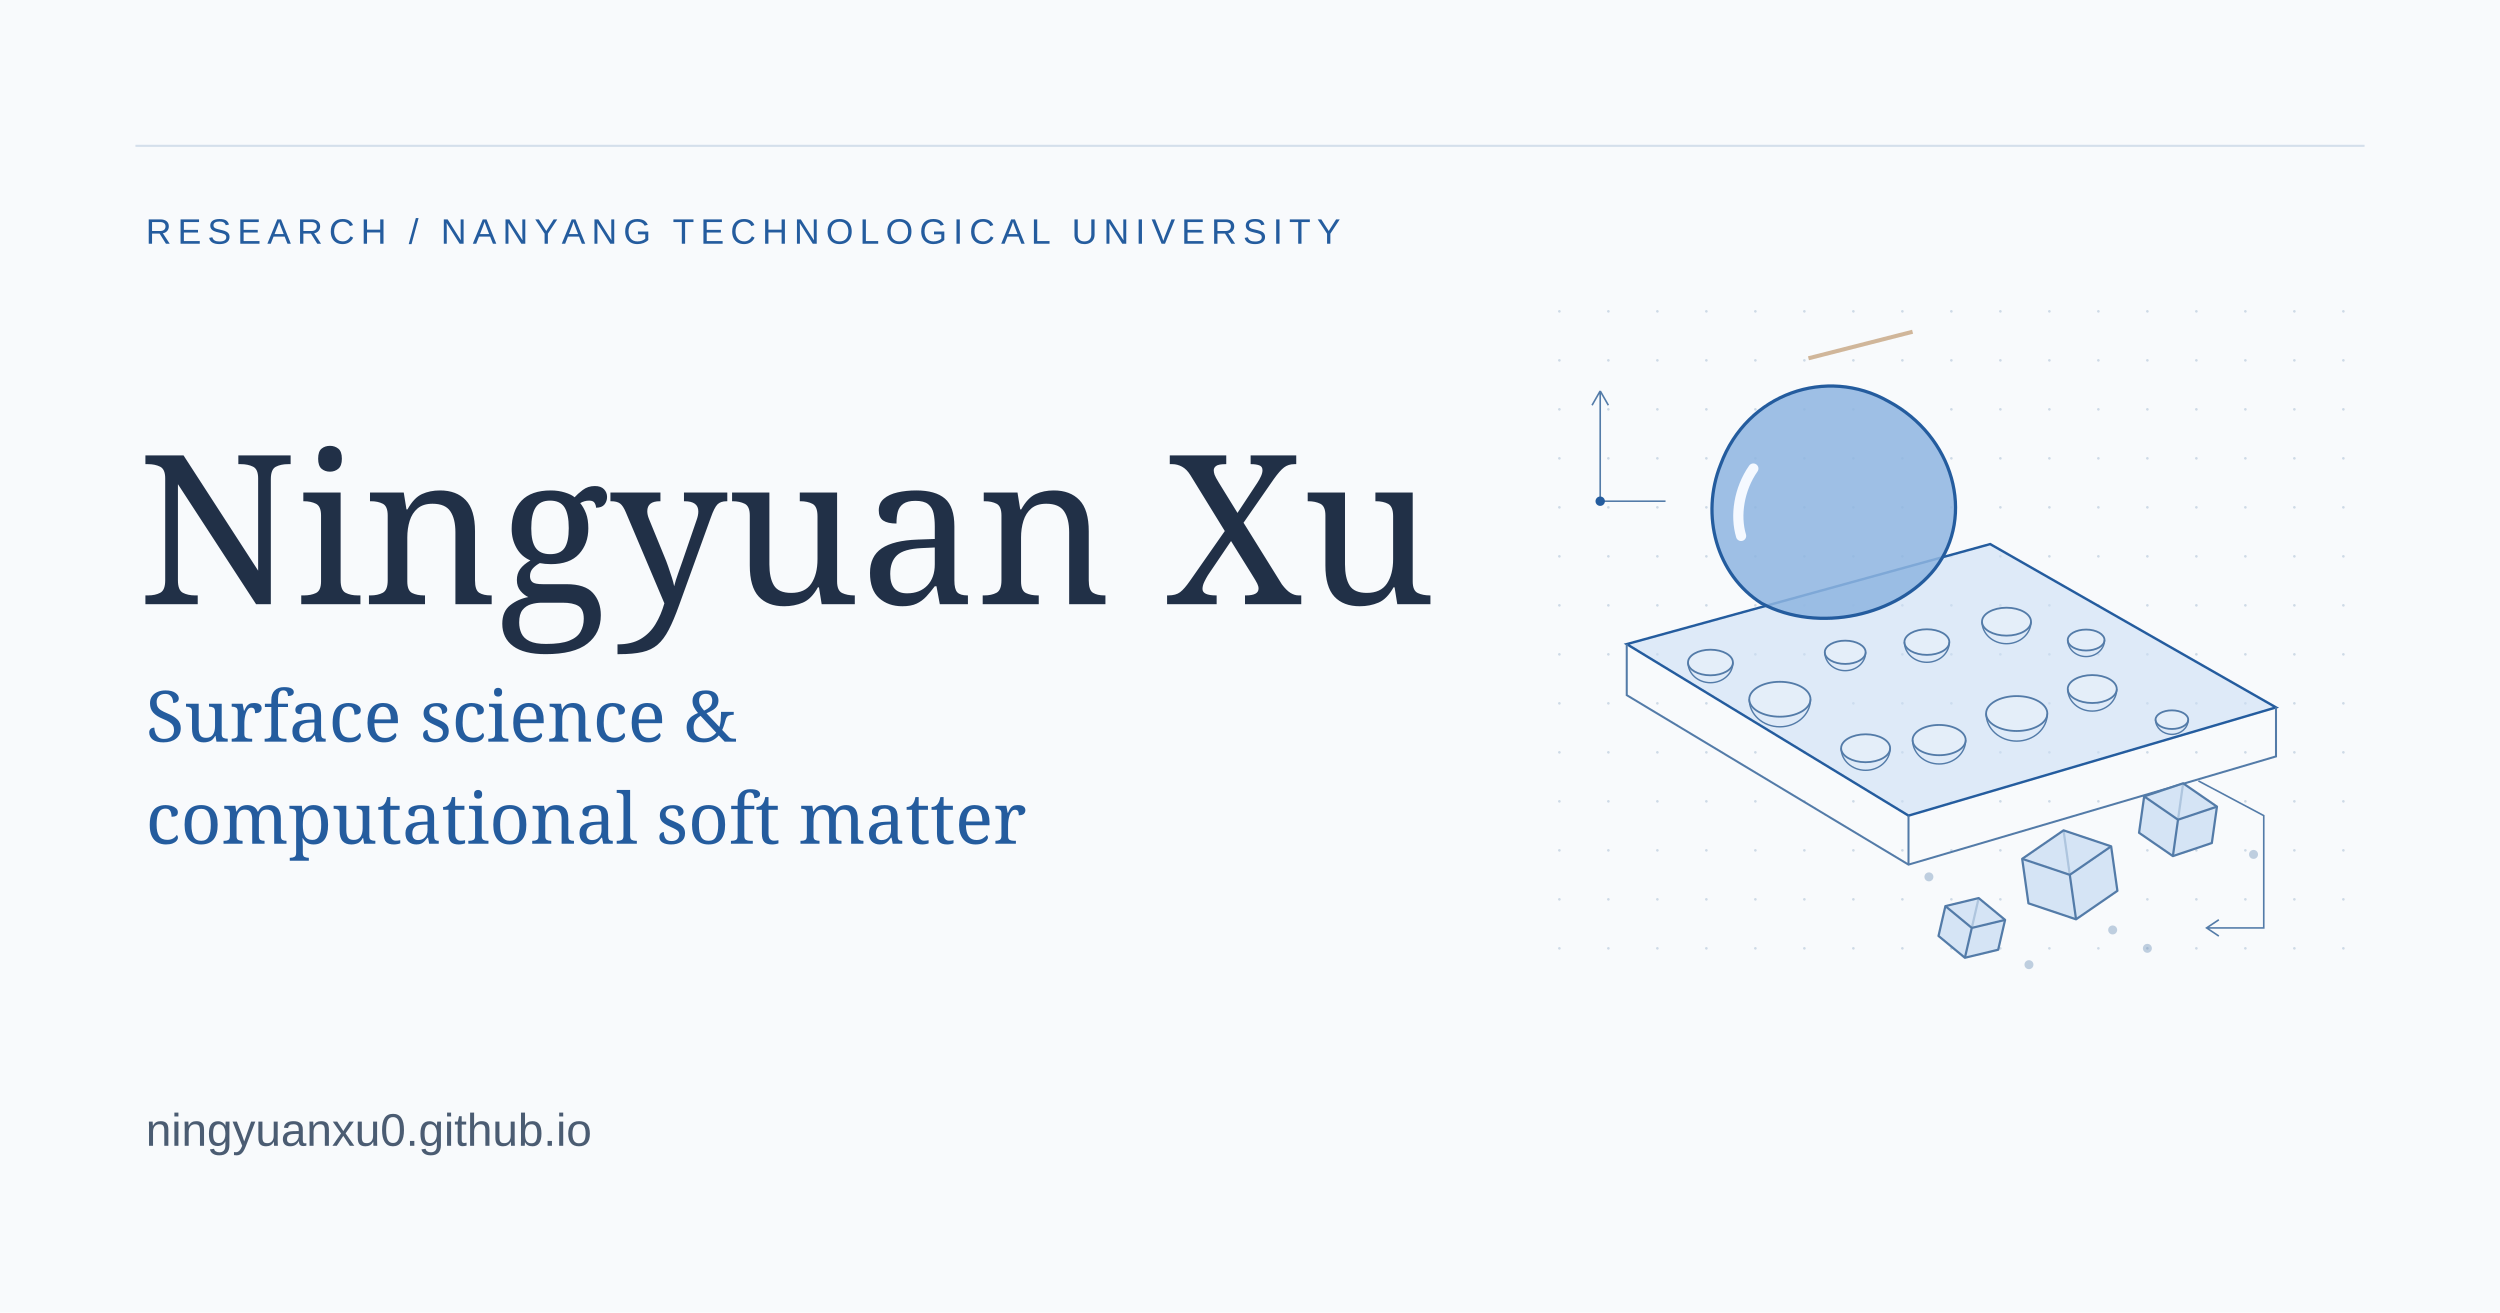
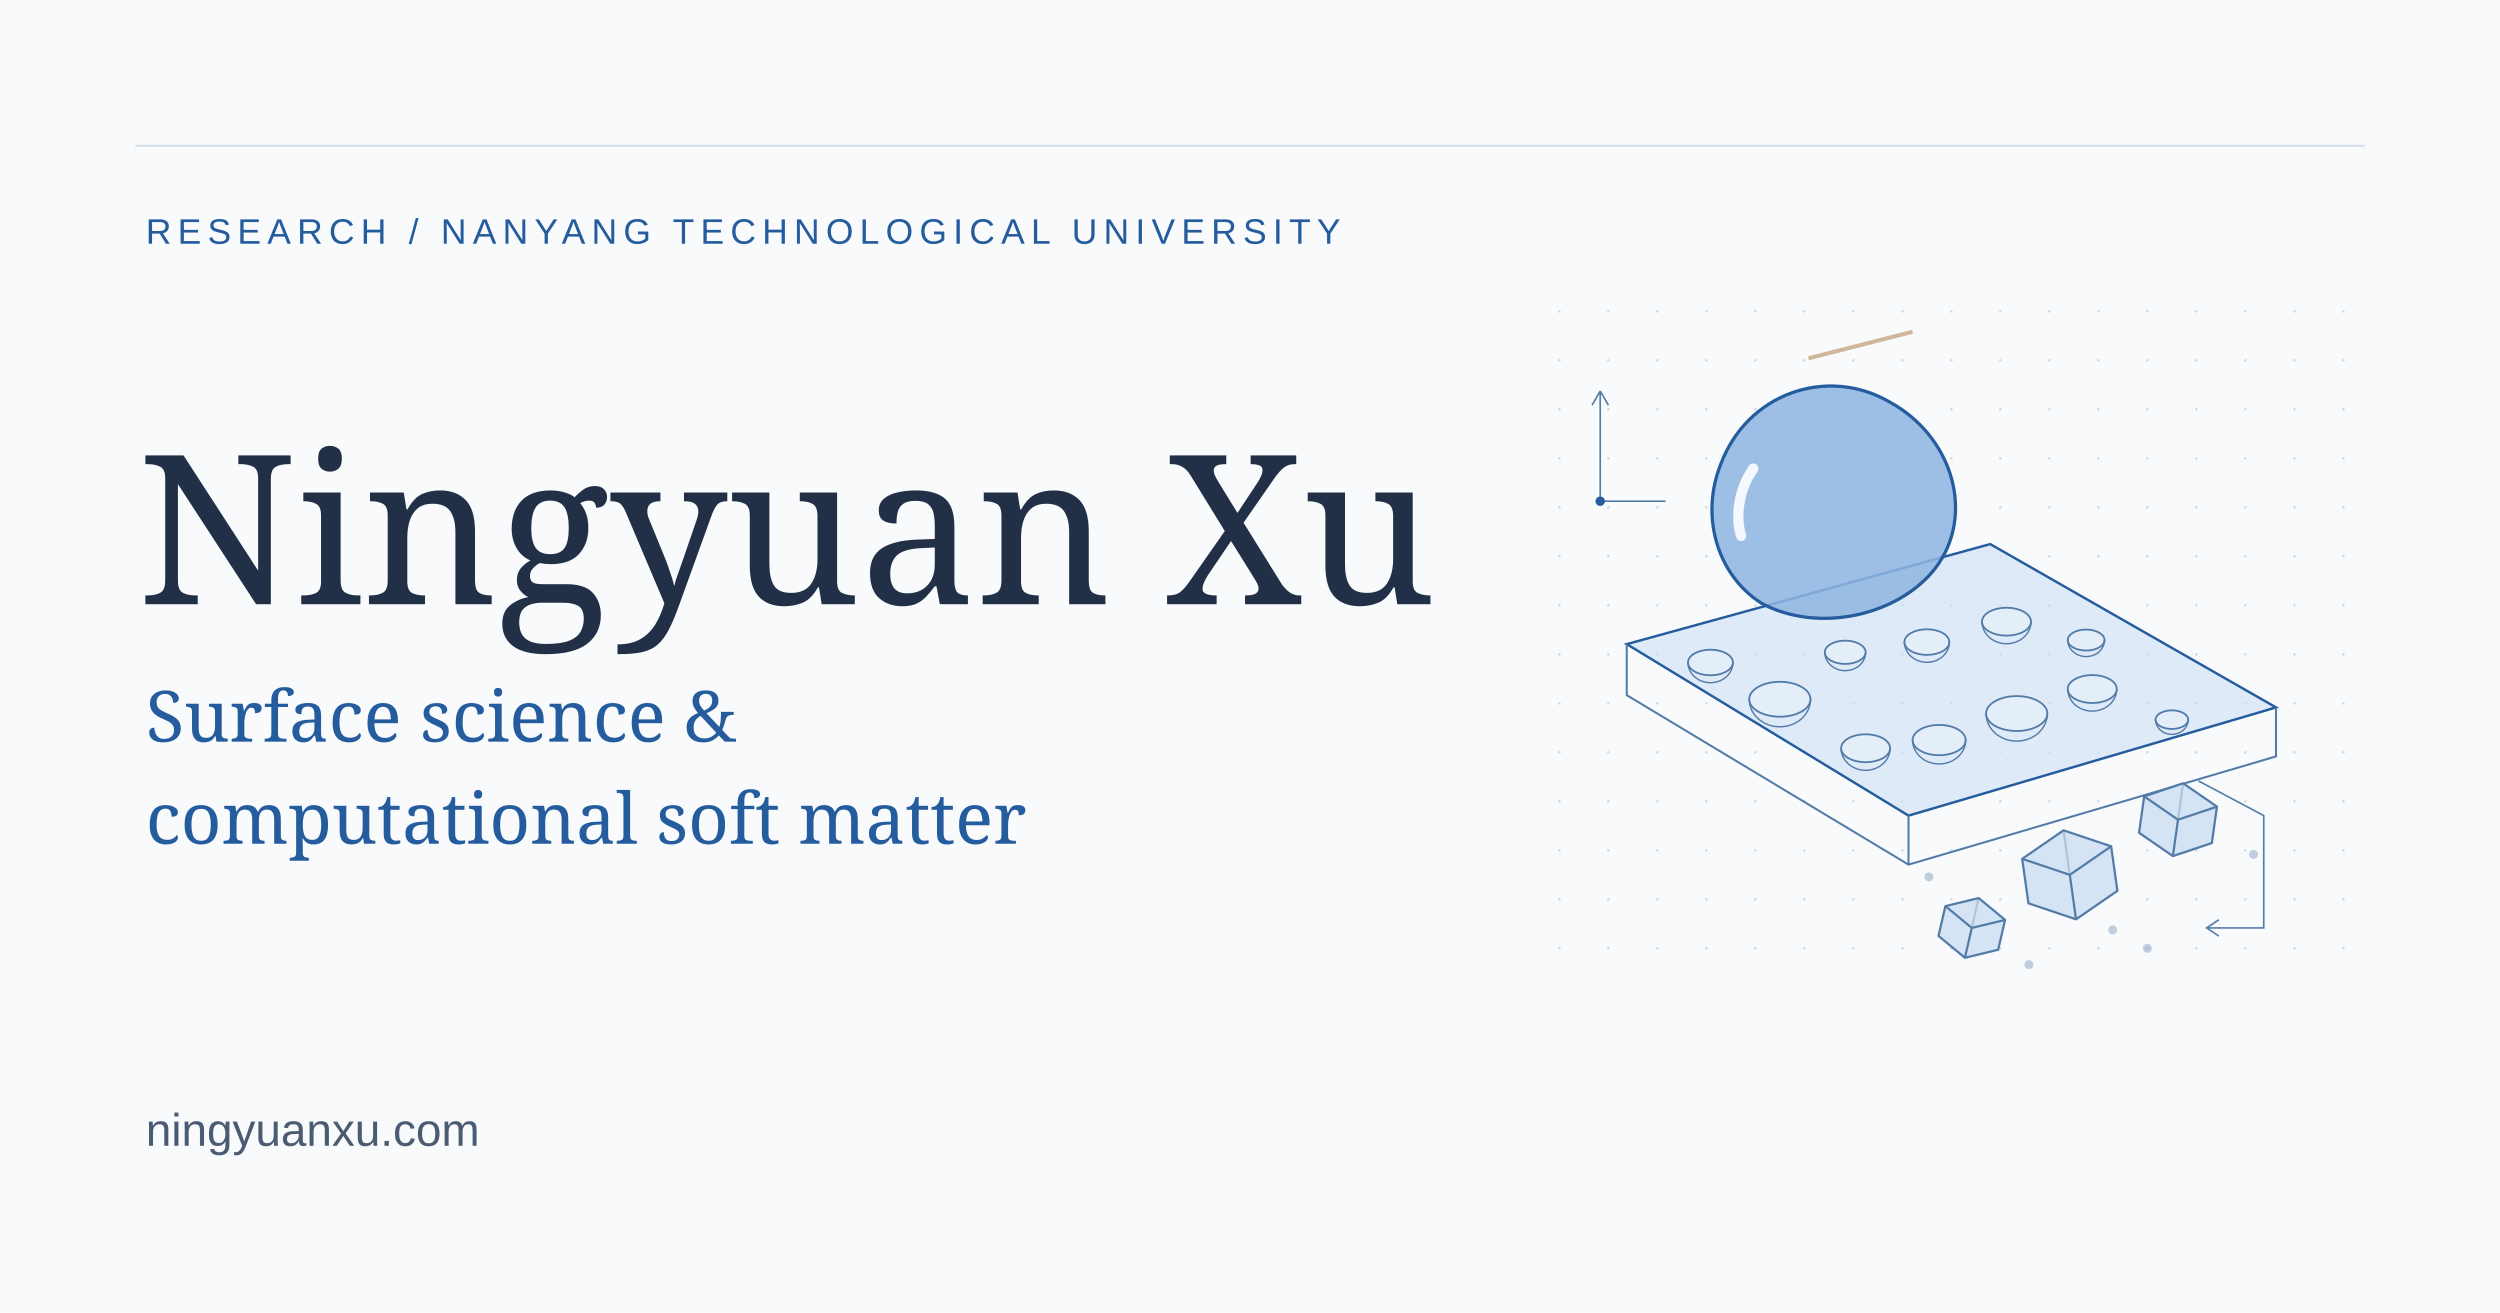
<svg xmlns="http://www.w3.org/2000/svg" width="1200" height="630" viewBox="0 0 1200 630" fill="none">
  <rect width="1200" height="630" fill="#f8fafc" />
  <path d="M65 70h1070" stroke="#d4dfeb" />
  <text x="70" y="117" fill="#245c9e" font-family="Arial,sans-serif" font-size="17" letter-spacing="3">RESEARCH / NANYANG TECHNOLOGICAL UNIVERSITY</text>
  <text x="66" y="290" fill="#213047" font-family="Georgia,serif" font-size="100">Ningyuan Xu</text>
  <text x="70" y="356" fill="#245c9e" font-family="Georgia,serif" font-size="34">Surface science &amp;</text>
  <text x="70" y="405" fill="#245c9e" font-family="Georgia,serif" font-size="34">computational soft matter</text>
-   <text x="70" y="550" fill="#4b5c72" font-family="Arial,sans-serif" font-size="22">ningyuanxu0.github.io</text>
+   <text x="70" y="550" fill="#4b5c72" font-family="Arial,sans-serif" font-size="22">ningyuanxu.com</text>
  <g transform="translate(724 122) scale(.98)">
    <circle cx="25" cy="28" r=".65" fill="#829fbe" fill-opacity=".35" />
    <circle cx="25" cy="52" r=".65" fill="#829fbe" fill-opacity=".35" />
    <circle cx="25" cy="76" r=".65" fill="#829fbe" fill-opacity=".35" />
    <circle cx="25" cy="100" r=".65" fill="#829fbe" fill-opacity=".35" />
    <circle cx="25" cy="124" r=".65" fill="#829fbe" fill-opacity=".35" />
    <circle cx="25" cy="148" r=".65" fill="#829fbe" fill-opacity=".35" />
    <circle cx="25" cy="172" r=".65" fill="#829fbe" fill-opacity=".35" />
    <circle cx="25" cy="196" r=".65" fill="#829fbe" fill-opacity=".35" />
    <circle cx="25" cy="220" r=".65" fill="#829fbe" fill-opacity=".35" />
    <circle cx="25" cy="244" r=".65" fill="#829fbe" fill-opacity=".35" />
    <circle cx="25" cy="268" r=".65" fill="#829fbe" fill-opacity=".35" />
    <circle cx="25" cy="292" r=".65" fill="#829fbe" fill-opacity=".35" />
    <circle cx="25" cy="316" r=".65" fill="#829fbe" fill-opacity=".35" />
    <circle cx="25" cy="340" r=".65" fill="#829fbe" fill-opacity=".35" />
    <circle cx="49" cy="28" r=".65" fill="#829fbe" fill-opacity=".35" />
    <circle cx="49" cy="52" r=".65" fill="#829fbe" fill-opacity=".35" />
    <circle cx="49" cy="76" r=".65" fill="#829fbe" fill-opacity=".35" />
    <circle cx="49" cy="100" r=".65" fill="#829fbe" fill-opacity=".35" />
    <circle cx="49" cy="124" r=".65" fill="#829fbe" fill-opacity=".35" />
    <circle cx="49" cy="148" r=".65" fill="#829fbe" fill-opacity=".35" />
    <circle cx="49" cy="172" r=".65" fill="#829fbe" fill-opacity=".35" />
    <circle cx="49" cy="196" r=".65" fill="#829fbe" fill-opacity=".35" />
    <circle cx="49" cy="220" r=".65" fill="#829fbe" fill-opacity=".35" />
    <circle cx="49" cy="244" r=".65" fill="#829fbe" fill-opacity=".35" />
    <circle cx="49" cy="268" r=".65" fill="#829fbe" fill-opacity=".35" />
    <circle cx="49" cy="292" r=".65" fill="#829fbe" fill-opacity=".35" />
    <circle cx="49" cy="316" r=".65" fill="#829fbe" fill-opacity=".35" />
    <circle cx="49" cy="340" r=".65" fill="#829fbe" fill-opacity=".35" />
    <circle cx="73" cy="28" r=".65" fill="#829fbe" fill-opacity=".35" />
    <circle cx="73" cy="52" r=".65" fill="#829fbe" fill-opacity=".35" />
    <circle cx="73" cy="76" r=".65" fill="#829fbe" fill-opacity=".35" />
    <circle cx="73" cy="100" r=".65" fill="#829fbe" fill-opacity=".35" />
    <circle cx="73" cy="124" r=".65" fill="#829fbe" fill-opacity=".35" />
    <circle cx="73" cy="148" r=".65" fill="#829fbe" fill-opacity=".35" />
    <circle cx="73" cy="172" r=".65" fill="#829fbe" fill-opacity=".35" />
    <circle cx="73" cy="196" r=".65" fill="#829fbe" fill-opacity=".35" />
    <circle cx="73" cy="220" r=".65" fill="#829fbe" fill-opacity=".35" />
    <circle cx="73" cy="244" r=".65" fill="#829fbe" fill-opacity=".35" />
    <circle cx="73" cy="268" r=".65" fill="#829fbe" fill-opacity=".35" />
    <circle cx="73" cy="292" r=".65" fill="#829fbe" fill-opacity=".35" />
    <circle cx="73" cy="316" r=".65" fill="#829fbe" fill-opacity=".35" />
    <circle cx="73" cy="340" r=".65" fill="#829fbe" fill-opacity=".35" />
    <circle cx="97" cy="28" r=".65" fill="#829fbe" fill-opacity=".35" />
    <circle cx="97" cy="52" r=".65" fill="#829fbe" fill-opacity=".35" />
    <circle cx="97" cy="76" r=".65" fill="#829fbe" fill-opacity=".35" />
    <circle cx="97" cy="100" r=".65" fill="#829fbe" fill-opacity=".35" />
    <circle cx="97" cy="124" r=".65" fill="#829fbe" fill-opacity=".35" />
    <circle cx="97" cy="148" r=".65" fill="#829fbe" fill-opacity=".35" />
    <circle cx="97" cy="172" r=".65" fill="#829fbe" fill-opacity=".35" />
    <circle cx="97" cy="196" r=".65" fill="#829fbe" fill-opacity=".35" />
    <circle cx="97" cy="220" r=".65" fill="#829fbe" fill-opacity=".35" />
    <circle cx="97" cy="244" r=".65" fill="#829fbe" fill-opacity=".35" />
    <circle cx="97" cy="268" r=".65" fill="#829fbe" fill-opacity=".35" />
    <circle cx="97" cy="292" r=".65" fill="#829fbe" fill-opacity=".35" />
    <circle cx="97" cy="316" r=".65" fill="#829fbe" fill-opacity=".35" />
    <circle cx="97" cy="340" r=".65" fill="#829fbe" fill-opacity=".35" />
    <circle cx="121" cy="28" r=".65" fill="#829fbe" fill-opacity=".35" />
    <circle cx="121" cy="52" r=".65" fill="#829fbe" fill-opacity=".35" />
    <circle cx="121" cy="76" r=".65" fill="#829fbe" fill-opacity=".35" />
    <circle cx="121" cy="100" r=".65" fill="#829fbe" fill-opacity=".35" />
    <circle cx="121" cy="124" r=".65" fill="#829fbe" fill-opacity=".35" />
    <circle cx="121" cy="148" r=".65" fill="#829fbe" fill-opacity=".35" />
    <circle cx="121" cy="172" r=".65" fill="#829fbe" fill-opacity=".35" />
    <circle cx="121" cy="196" r=".65" fill="#829fbe" fill-opacity=".35" />
    <circle cx="121" cy="220" r=".65" fill="#829fbe" fill-opacity=".35" />
    <circle cx="121" cy="244" r=".65" fill="#829fbe" fill-opacity=".35" />
    <circle cx="121" cy="268" r=".65" fill="#829fbe" fill-opacity=".35" />
    <circle cx="121" cy="292" r=".65" fill="#829fbe" fill-opacity=".35" />
    <circle cx="121" cy="316" r=".65" fill="#829fbe" fill-opacity=".35" />
    <circle cx="121" cy="340" r=".65" fill="#829fbe" fill-opacity=".35" />
    <circle cx="145" cy="28" r=".65" fill="#829fbe" fill-opacity=".35" />
    <circle cx="145" cy="52" r=".65" fill="#829fbe" fill-opacity=".35" />
    <circle cx="145" cy="76" r=".65" fill="#829fbe" fill-opacity=".35" />
    <circle cx="145" cy="100" r=".65" fill="#829fbe" fill-opacity=".35" />
    <circle cx="145" cy="124" r=".65" fill="#829fbe" fill-opacity=".35" />
    <circle cx="145" cy="148" r=".65" fill="#829fbe" fill-opacity=".35" />
    <circle cx="145" cy="172" r=".65" fill="#829fbe" fill-opacity=".35" />
    <circle cx="145" cy="196" r=".65" fill="#829fbe" fill-opacity=".35" />
    <circle cx="145" cy="220" r=".65" fill="#829fbe" fill-opacity=".35" />
    <circle cx="145" cy="244" r=".65" fill="#829fbe" fill-opacity=".35" />
    <circle cx="145" cy="268" r=".65" fill="#829fbe" fill-opacity=".35" />
    <circle cx="145" cy="292" r=".65" fill="#829fbe" fill-opacity=".35" />
    <circle cx="145" cy="316" r=".65" fill="#829fbe" fill-opacity=".35" />
    <circle cx="145" cy="340" r=".65" fill="#829fbe" fill-opacity=".35" />
    <circle cx="169" cy="28" r=".65" fill="#829fbe" fill-opacity=".35" />
    <circle cx="169" cy="52" r=".65" fill="#829fbe" fill-opacity=".35" />
    <circle cx="169" cy="76" r=".65" fill="#829fbe" fill-opacity=".35" />
    <circle cx="169" cy="100" r=".65" fill="#829fbe" fill-opacity=".35" />
    <circle cx="169" cy="124" r=".65" fill="#829fbe" fill-opacity=".35" />
    <circle cx="169" cy="148" r=".65" fill="#829fbe" fill-opacity=".35" />
    <circle cx="169" cy="172" r=".65" fill="#829fbe" fill-opacity=".35" />
    <circle cx="169" cy="196" r=".65" fill="#829fbe" fill-opacity=".35" />
    <circle cx="169" cy="220" r=".65" fill="#829fbe" fill-opacity=".35" />
    <circle cx="169" cy="244" r=".65" fill="#829fbe" fill-opacity=".35" />
    <circle cx="169" cy="268" r=".65" fill="#829fbe" fill-opacity=".35" />
    <circle cx="169" cy="292" r=".65" fill="#829fbe" fill-opacity=".35" />
    <circle cx="169" cy="316" r=".65" fill="#829fbe" fill-opacity=".35" />
    <circle cx="169" cy="340" r=".65" fill="#829fbe" fill-opacity=".35" />
    <circle cx="193" cy="28" r=".65" fill="#829fbe" fill-opacity=".35" />
    <circle cx="193" cy="52" r=".65" fill="#829fbe" fill-opacity=".35" />
    <circle cx="193" cy="76" r=".65" fill="#829fbe" fill-opacity=".35" />
    <circle cx="193" cy="100" r=".65" fill="#829fbe" fill-opacity=".35" />
    <circle cx="193" cy="124" r=".65" fill="#829fbe" fill-opacity=".35" />
    <circle cx="193" cy="148" r=".65" fill="#829fbe" fill-opacity=".35" />
    <circle cx="193" cy="172" r=".65" fill="#829fbe" fill-opacity=".35" />
    <circle cx="193" cy="196" r=".65" fill="#829fbe" fill-opacity=".35" />
    <circle cx="193" cy="220" r=".65" fill="#829fbe" fill-opacity=".35" />
    <circle cx="193" cy="244" r=".65" fill="#829fbe" fill-opacity=".35" />
    <circle cx="193" cy="268" r=".65" fill="#829fbe" fill-opacity=".35" />
    <circle cx="193" cy="292" r=".65" fill="#829fbe" fill-opacity=".35" />
    <circle cx="193" cy="316" r=".65" fill="#829fbe" fill-opacity=".35" />
    <circle cx="193" cy="340" r=".65" fill="#829fbe" fill-opacity=".35" />
    <circle cx="217" cy="28" r=".65" fill="#829fbe" fill-opacity=".35" />
    <circle cx="217" cy="52" r=".65" fill="#829fbe" fill-opacity=".35" />
    <circle cx="217" cy="76" r=".65" fill="#829fbe" fill-opacity=".35" />
    <circle cx="217" cy="100" r=".65" fill="#829fbe" fill-opacity=".35" />
    <circle cx="217" cy="124" r=".65" fill="#829fbe" fill-opacity=".35" />
    <circle cx="217" cy="148" r=".65" fill="#829fbe" fill-opacity=".35" />
    <circle cx="217" cy="172" r=".65" fill="#829fbe" fill-opacity=".35" />
    <circle cx="217" cy="196" r=".65" fill="#829fbe" fill-opacity=".35" />
    <circle cx="217" cy="220" r=".65" fill="#829fbe" fill-opacity=".35" />
    <circle cx="217" cy="244" r=".65" fill="#829fbe" fill-opacity=".35" />
    <circle cx="217" cy="268" r=".65" fill="#829fbe" fill-opacity=".35" />
    <circle cx="217" cy="292" r=".65" fill="#829fbe" fill-opacity=".35" />
    <circle cx="217" cy="316" r=".65" fill="#829fbe" fill-opacity=".35" />
    <circle cx="217" cy="340" r=".65" fill="#829fbe" fill-opacity=".35" />
    <circle cx="241" cy="28" r=".65" fill="#829fbe" fill-opacity=".35" />
    <circle cx="241" cy="52" r=".65" fill="#829fbe" fill-opacity=".35" />
    <circle cx="241" cy="76" r=".65" fill="#829fbe" fill-opacity=".35" />
    <circle cx="241" cy="100" r=".65" fill="#829fbe" fill-opacity=".35" />
    <circle cx="241" cy="124" r=".65" fill="#829fbe" fill-opacity=".35" />
    <circle cx="241" cy="148" r=".65" fill="#829fbe" fill-opacity=".35" />
    <circle cx="241" cy="172" r=".65" fill="#829fbe" fill-opacity=".35" />
    <circle cx="241" cy="196" r=".65" fill="#829fbe" fill-opacity=".35" />
    <circle cx="241" cy="220" r=".65" fill="#829fbe" fill-opacity=".35" />
    <circle cx="241" cy="244" r=".65" fill="#829fbe" fill-opacity=".35" />
    <circle cx="241" cy="268" r=".65" fill="#829fbe" fill-opacity=".35" />
    <circle cx="241" cy="292" r=".65" fill="#829fbe" fill-opacity=".35" />
    <circle cx="241" cy="316" r=".65" fill="#829fbe" fill-opacity=".35" />
    <circle cx="241" cy="340" r=".65" fill="#829fbe" fill-opacity=".35" />
    <circle cx="265" cy="28" r=".65" fill="#829fbe" fill-opacity=".35" />
    <circle cx="265" cy="52" r=".65" fill="#829fbe" fill-opacity=".35" />
    <circle cx="265" cy="76" r=".65" fill="#829fbe" fill-opacity=".35" />
    <circle cx="265" cy="100" r=".65" fill="#829fbe" fill-opacity=".35" />
    <circle cx="265" cy="124" r=".65" fill="#829fbe" fill-opacity=".35" />
    <circle cx="265" cy="148" r=".65" fill="#829fbe" fill-opacity=".35" />
    <circle cx="265" cy="172" r=".65" fill="#829fbe" fill-opacity=".35" />
    <circle cx="265" cy="196" r=".65" fill="#829fbe" fill-opacity=".35" />
    <circle cx="265" cy="220" r=".65" fill="#829fbe" fill-opacity=".35" />
    <circle cx="265" cy="244" r=".65" fill="#829fbe" fill-opacity=".35" />
    <circle cx="265" cy="268" r=".65" fill="#829fbe" fill-opacity=".35" />
    <circle cx="265" cy="292" r=".65" fill="#829fbe" fill-opacity=".35" />
    <circle cx="265" cy="316" r=".65" fill="#829fbe" fill-opacity=".35" />
    <circle cx="265" cy="340" r=".65" fill="#829fbe" fill-opacity=".35" />
    <circle cx="289" cy="28" r=".65" fill="#829fbe" fill-opacity=".35" />
    <circle cx="289" cy="52" r=".65" fill="#829fbe" fill-opacity=".35" />
    <circle cx="289" cy="76" r=".65" fill="#829fbe" fill-opacity=".35" />
    <circle cx="289" cy="100" r=".65" fill="#829fbe" fill-opacity=".35" />
    <circle cx="289" cy="124" r=".65" fill="#829fbe" fill-opacity=".35" />
    <circle cx="289" cy="148" r=".65" fill="#829fbe" fill-opacity=".35" />
    <circle cx="289" cy="172" r=".65" fill="#829fbe" fill-opacity=".35" />
    <circle cx="289" cy="196" r=".65" fill="#829fbe" fill-opacity=".35" />
    <circle cx="289" cy="220" r=".65" fill="#829fbe" fill-opacity=".35" />
    <circle cx="289" cy="244" r=".65" fill="#829fbe" fill-opacity=".35" />
    <circle cx="289" cy="268" r=".65" fill="#829fbe" fill-opacity=".35" />
    <circle cx="289" cy="292" r=".65" fill="#829fbe" fill-opacity=".35" />
    <circle cx="289" cy="316" r=".65" fill="#829fbe" fill-opacity=".35" />
    <circle cx="289" cy="340" r=".65" fill="#829fbe" fill-opacity=".35" />
    <circle cx="313" cy="28" r=".65" fill="#829fbe" fill-opacity=".35" />
    <circle cx="313" cy="52" r=".65" fill="#829fbe" fill-opacity=".35" />
    <circle cx="313" cy="76" r=".65" fill="#829fbe" fill-opacity=".35" />
    <circle cx="313" cy="100" r=".65" fill="#829fbe" fill-opacity=".35" />
    <circle cx="313" cy="124" r=".65" fill="#829fbe" fill-opacity=".35" />
    <circle cx="313" cy="148" r=".65" fill="#829fbe" fill-opacity=".35" />
    <circle cx="313" cy="172" r=".65" fill="#829fbe" fill-opacity=".35" />
    <circle cx="313" cy="196" r=".65" fill="#829fbe" fill-opacity=".35" />
    <circle cx="313" cy="220" r=".65" fill="#829fbe" fill-opacity=".35" />
    <circle cx="313" cy="244" r=".65" fill="#829fbe" fill-opacity=".35" />
    <circle cx="313" cy="268" r=".65" fill="#829fbe" fill-opacity=".35" />
    <circle cx="313" cy="292" r=".65" fill="#829fbe" fill-opacity=".35" />
    <circle cx="313" cy="316" r=".65" fill="#829fbe" fill-opacity=".35" />
    <circle cx="313" cy="340" r=".65" fill="#829fbe" fill-opacity=".35" />
    <circle cx="337" cy="28" r=".65" fill="#829fbe" fill-opacity=".35" />
    <circle cx="337" cy="52" r=".65" fill="#829fbe" fill-opacity=".35" />
    <circle cx="337" cy="76" r=".65" fill="#829fbe" fill-opacity=".35" />
    <circle cx="337" cy="100" r=".65" fill="#829fbe" fill-opacity=".35" />
    <circle cx="337" cy="124" r=".65" fill="#829fbe" fill-opacity=".35" />
    <circle cx="337" cy="148" r=".65" fill="#829fbe" fill-opacity=".35" />
    <circle cx="337" cy="172" r=".65" fill="#829fbe" fill-opacity=".35" />
    <circle cx="337" cy="196" r=".65" fill="#829fbe" fill-opacity=".35" />
    <circle cx="337" cy="220" r=".65" fill="#829fbe" fill-opacity=".35" />
    <circle cx="337" cy="244" r=".65" fill="#829fbe" fill-opacity=".35" />
    <circle cx="337" cy="268" r=".65" fill="#829fbe" fill-opacity=".35" />
    <circle cx="337" cy="292" r=".65" fill="#829fbe" fill-opacity=".35" />
    <circle cx="337" cy="316" r=".65" fill="#829fbe" fill-opacity=".35" />
    <circle cx="337" cy="340" r=".65" fill="#829fbe" fill-opacity=".35" />
    <circle cx="361" cy="28" r=".65" fill="#829fbe" fill-opacity=".35" />
    <circle cx="361" cy="52" r=".65" fill="#829fbe" fill-opacity=".35" />
    <circle cx="361" cy="76" r=".65" fill="#829fbe" fill-opacity=".35" />
    <circle cx="361" cy="100" r=".65" fill="#829fbe" fill-opacity=".35" />
    <circle cx="361" cy="124" r=".65" fill="#829fbe" fill-opacity=".35" />
    <circle cx="361" cy="148" r=".65" fill="#829fbe" fill-opacity=".35" />
    <circle cx="361" cy="172" r=".65" fill="#829fbe" fill-opacity=".35" />
    <circle cx="361" cy="196" r=".65" fill="#829fbe" fill-opacity=".35" />
    <circle cx="361" cy="220" r=".65" fill="#829fbe" fill-opacity=".35" />
    <circle cx="361" cy="244" r=".65" fill="#829fbe" fill-opacity=".35" />
    <circle cx="361" cy="268" r=".65" fill="#829fbe" fill-opacity=".35" />
    <circle cx="361" cy="292" r=".65" fill="#829fbe" fill-opacity=".35" />
    <circle cx="361" cy="316" r=".65" fill="#829fbe" fill-opacity=".35" />
    <circle cx="361" cy="340" r=".65" fill="#829fbe" fill-opacity=".35" />
    <circle cx="385" cy="28" r=".65" fill="#829fbe" fill-opacity=".35" />
    <circle cx="385" cy="52" r=".65" fill="#829fbe" fill-opacity=".35" />
    <circle cx="385" cy="76" r=".65" fill="#829fbe" fill-opacity=".35" />
    <circle cx="385" cy="100" r=".65" fill="#829fbe" fill-opacity=".35" />
    <circle cx="385" cy="124" r=".65" fill="#829fbe" fill-opacity=".35" />
    <circle cx="385" cy="148" r=".65" fill="#829fbe" fill-opacity=".35" />
    <circle cx="385" cy="172" r=".65" fill="#829fbe" fill-opacity=".35" />
    <circle cx="385" cy="196" r=".65" fill="#829fbe" fill-opacity=".35" />
    <circle cx="385" cy="220" r=".65" fill="#829fbe" fill-opacity=".35" />
    <circle cx="385" cy="244" r=".65" fill="#829fbe" fill-opacity=".35" />
    <circle cx="385" cy="268" r=".65" fill="#829fbe" fill-opacity=".35" />
    <circle cx="385" cy="292" r=".65" fill="#829fbe" fill-opacity=".35" />
    <circle cx="385" cy="316" r=".65" fill="#829fbe" fill-opacity=".35" />
    <circle cx="385" cy="340" r=".65" fill="#829fbe" fill-opacity=".35" />
    <circle cx="409" cy="28" r=".65" fill="#829fbe" fill-opacity=".35" />
    <circle cx="409" cy="52" r=".65" fill="#829fbe" fill-opacity=".35" />
    <circle cx="409" cy="76" r=".65" fill="#829fbe" fill-opacity=".35" />
    <circle cx="409" cy="100" r=".65" fill="#829fbe" fill-opacity=".35" />
    <circle cx="409" cy="124" r=".65" fill="#829fbe" fill-opacity=".35" />
    <circle cx="409" cy="148" r=".65" fill="#829fbe" fill-opacity=".35" />
    <circle cx="409" cy="172" r=".65" fill="#829fbe" fill-opacity=".35" />
    <circle cx="409" cy="196" r=".65" fill="#829fbe" fill-opacity=".35" />
    <circle cx="409" cy="220" r=".65" fill="#829fbe" fill-opacity=".35" />
    <circle cx="409" cy="244" r=".65" fill="#829fbe" fill-opacity=".35" />
    <circle cx="409" cy="268" r=".65" fill="#829fbe" fill-opacity=".35" />
    <circle cx="409" cy="292" r=".65" fill="#829fbe" fill-opacity=".35" />
    <circle cx="409" cy="316" r=".65" fill="#829fbe" fill-opacity=".35" />
    <circle cx="409" cy="340" r=".65" fill="#829fbe" fill-opacity=".35" />
    <path d="m58 191 178-49 140 80-180 53Z" fill="#cbdff4" fill-opacity=".58" stroke="#245c9e" stroke-width="1.2" />
    <path d="M58 191v25l138 83 180-53v-24M196 275v24" stroke="#537ba8" stroke-width="1" />
    <ellipse cx="99" cy="200" rx="11" ry="6.27" fill="#e4eef9" stroke="#537ba8" stroke-width=".9" />
    <path d="M88 200a11 9.9 0 0 0 22 0" stroke="#537ba8" stroke-width=".7" />
    <ellipse cx="133" cy="218" rx="15" ry="8.55" fill="#e4eef9" stroke="#537ba8" stroke-width=".9" />
    <path d="M118 218a15 13.5 0 0 0 30 0" stroke="#537ba8" stroke-width=".7" />
    <ellipse cx="175" cy="242" rx="12" ry="6.84" fill="#e4eef9" stroke="#537ba8" stroke-width=".9" />
    <path d="M163 242a12 10.8 0 0 0 24 0" stroke="#537ba8" stroke-width=".7" />
    <ellipse cx="211" cy="238" rx="13" ry="7.41" fill="#e4eef9" stroke="#537ba8" stroke-width=".9" />
    <path d="M198 238a13 11.7 0 0 0 26 0" stroke="#537ba8" stroke-width=".7" />
    <ellipse cx="249" cy="225" rx="15" ry="8.55" fill="#e4eef9" stroke="#537ba8" stroke-width=".9" />
    <path d="M234 225a15 13.5 0 0 0 30 0" stroke="#537ba8" stroke-width=".7" />
    <ellipse cx="286" cy="213" rx="12" ry="6.84" fill="#e4eef9" stroke="#537ba8" stroke-width=".9" />
    <path d="M274 213a12 10.8 0 0 0 24 0" stroke="#537ba8" stroke-width=".7" />
    <ellipse cx="244" cy="180" rx="12" ry="6.84" fill="#e4eef9" stroke="#537ba8" stroke-width=".9" />
    <path d="M232 180a12 10.8 0 0 0 24 0" stroke="#537ba8" stroke-width=".7" />
    <ellipse cx="205" cy="190" rx="11" ry="6.27" fill="#e4eef9" stroke="#537ba8" stroke-width=".9" />
    <path d="M194 190a11 9.9 0 0 0 22 0" stroke="#537ba8" stroke-width=".7" />
    <ellipse cx="165" cy="195" rx="10" ry="5.7" fill="#e4eef9" stroke="#537ba8" stroke-width=".9" />
    <path d="M155 195a10 9.0 0 0 0 20 0" stroke="#537ba8" stroke-width=".7" />
    <ellipse cx="283" cy="189" rx="9" ry="5.13" fill="#e4eef9" stroke="#537ba8" stroke-width=".9" />
    <path d="M274 189a9 8.1 0 0 0 18 0" stroke="#537ba8" stroke-width=".7" />
    <ellipse cx="325" cy="228" rx="8" ry="4.56" fill="#e4eef9" stroke="#537ba8" stroke-width=".9" />
    <path d="M317 228a8 7.2 0 0 0 16 0" stroke="#537ba8" stroke-width=".7" />
    <path d="M124 171c-22-14-30-43-20-68 13-35 52-48 82-31 32 17 43 56 23 82-18 23-57 32-85 17Z" fill="#8eb5e0" fill-opacity=".85" stroke="#245c9e" stroke-width="1.6" />
    <path d="M120 105c-7 10-9 23-6 33" stroke="#f5f9ff" stroke-width="5" stroke-linecap="round" />
    <g transform="translate(275 304) rotate(-8)" stroke="#537ba8" stroke-width="1.1" stroke-linejoin="round">
      <path d="M0 -22 22 -11.0 22 11.0 0 22 -22 11.0 -22 -11.0Z" fill="#d5e4f5" />
      <path d="M0 0 22 -11.0M0 0 -22 -11.0M0 0V22" />
      <path d="M0 -22V0" stroke-opacity=".3" />
    </g>
    <g transform="translate(328 277) rotate(8)" stroke="#537ba8" stroke-width="1.1" stroke-linejoin="round">
      <path d="M0 -18 18 -9.0 18 9.0 0 18 -18 9.0 -18 -9.0Z" fill="#d5e4f5" />
      <path d="M0 0 18 -9.0M0 0 -18 -9.0M0 0V18" />
      <path d="M0 -18V0" stroke-opacity=".3" />
    </g>
    <g transform="translate(227 330) rotate(13)" stroke="#537ba8" stroke-width="1.1" stroke-linejoin="round">
      <path d="M0 -15 15 -7.5 15 7.5 0 15 -15 7.5 -15 -7.5Z" fill="#d5e4f5" />
      <path d="M0 0 15 -7.5M0 0 -15 -7.5M0 0V15" />
      <path d="M0 -15V0" stroke-opacity=".3" />
    </g>
    <path d="M77 121H45V67m0 0-4 7m4-7 4 7M338 258l32 17v55h-28m6-4-6 4 6 4" stroke="#537ba8" stroke-width=".8" />
    <circle cx="45" cy="121" r="2.3" fill="#245c9e" />
    <path d="m147 51 51-13" stroke="#d0b69a" stroke-width="2" />
    <circle cx="296" cy="331" r="2.2" fill="#537ba8" fill-opacity=".35" />
    <circle cx="313" cy="340" r="2.2" fill="#537ba8" fill-opacity=".35" />
    <circle cx="365" cy="294" r="2.2" fill="#537ba8" fill-opacity=".35" />
    <circle cx="206" cy="305" r="2.2" fill="#537ba8" fill-opacity=".35" />
    <circle cx="255" cy="348" r="2.2" fill="#537ba8" fill-opacity=".35" />
  </g>
</svg>
